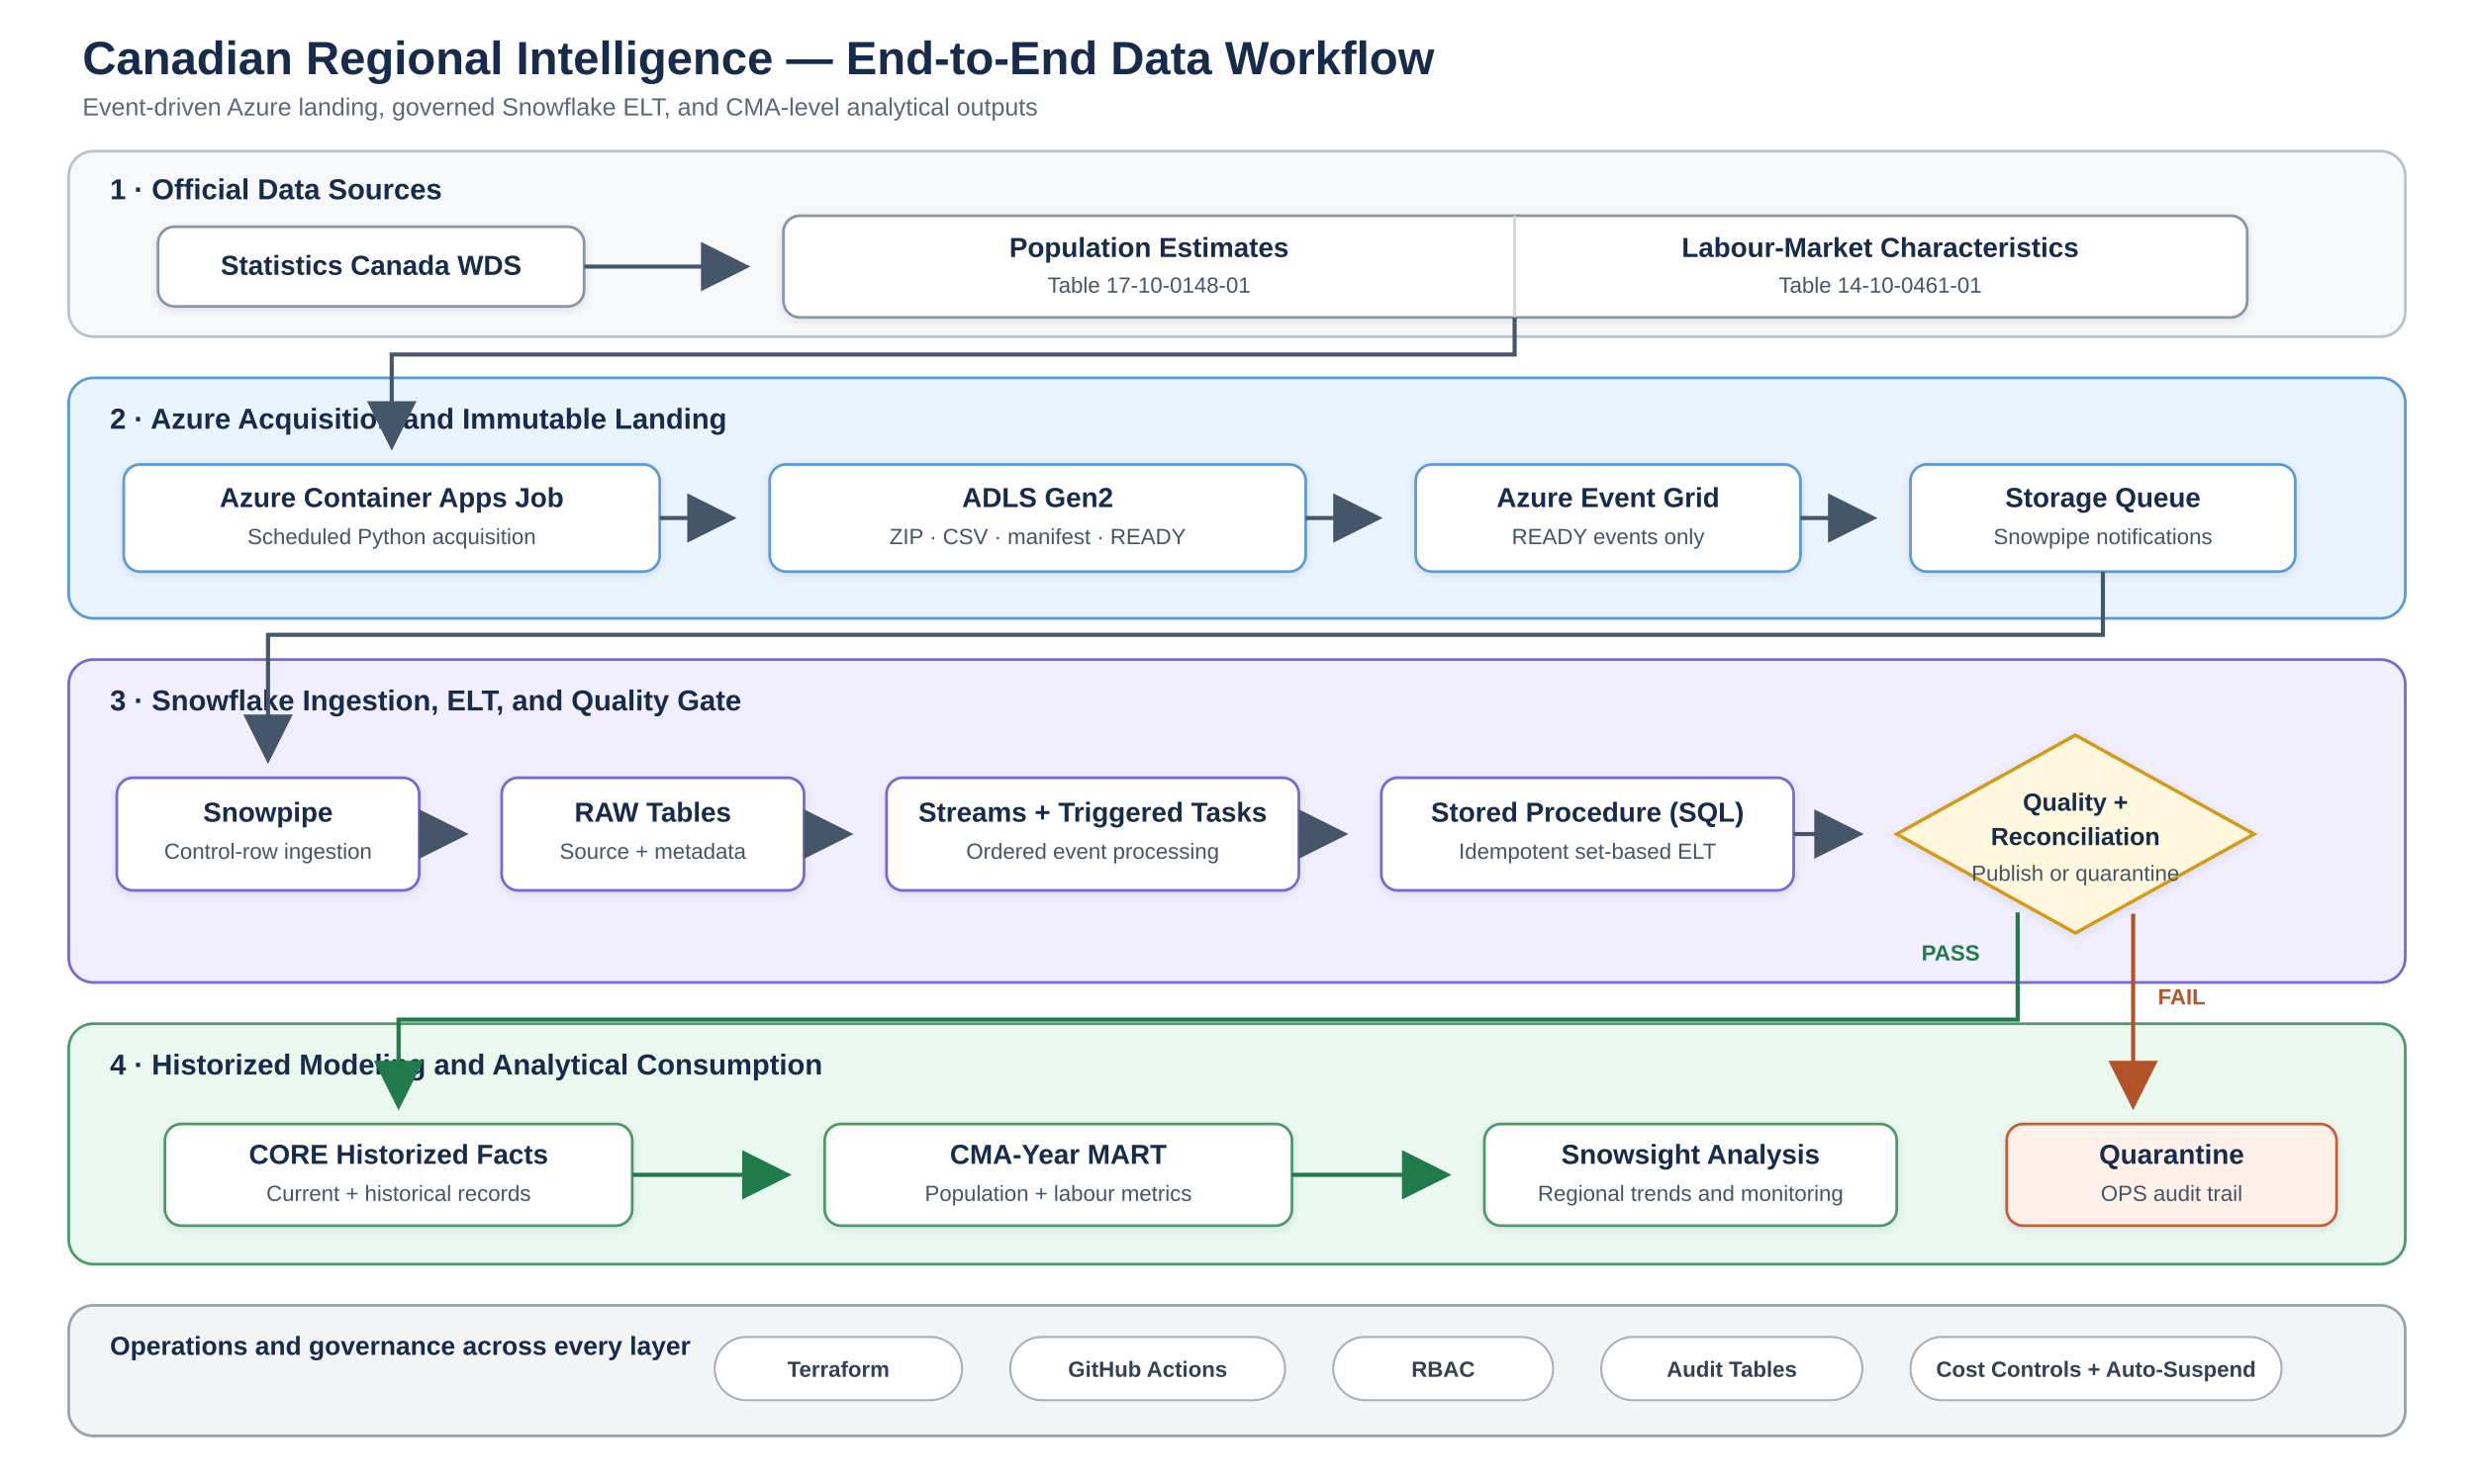
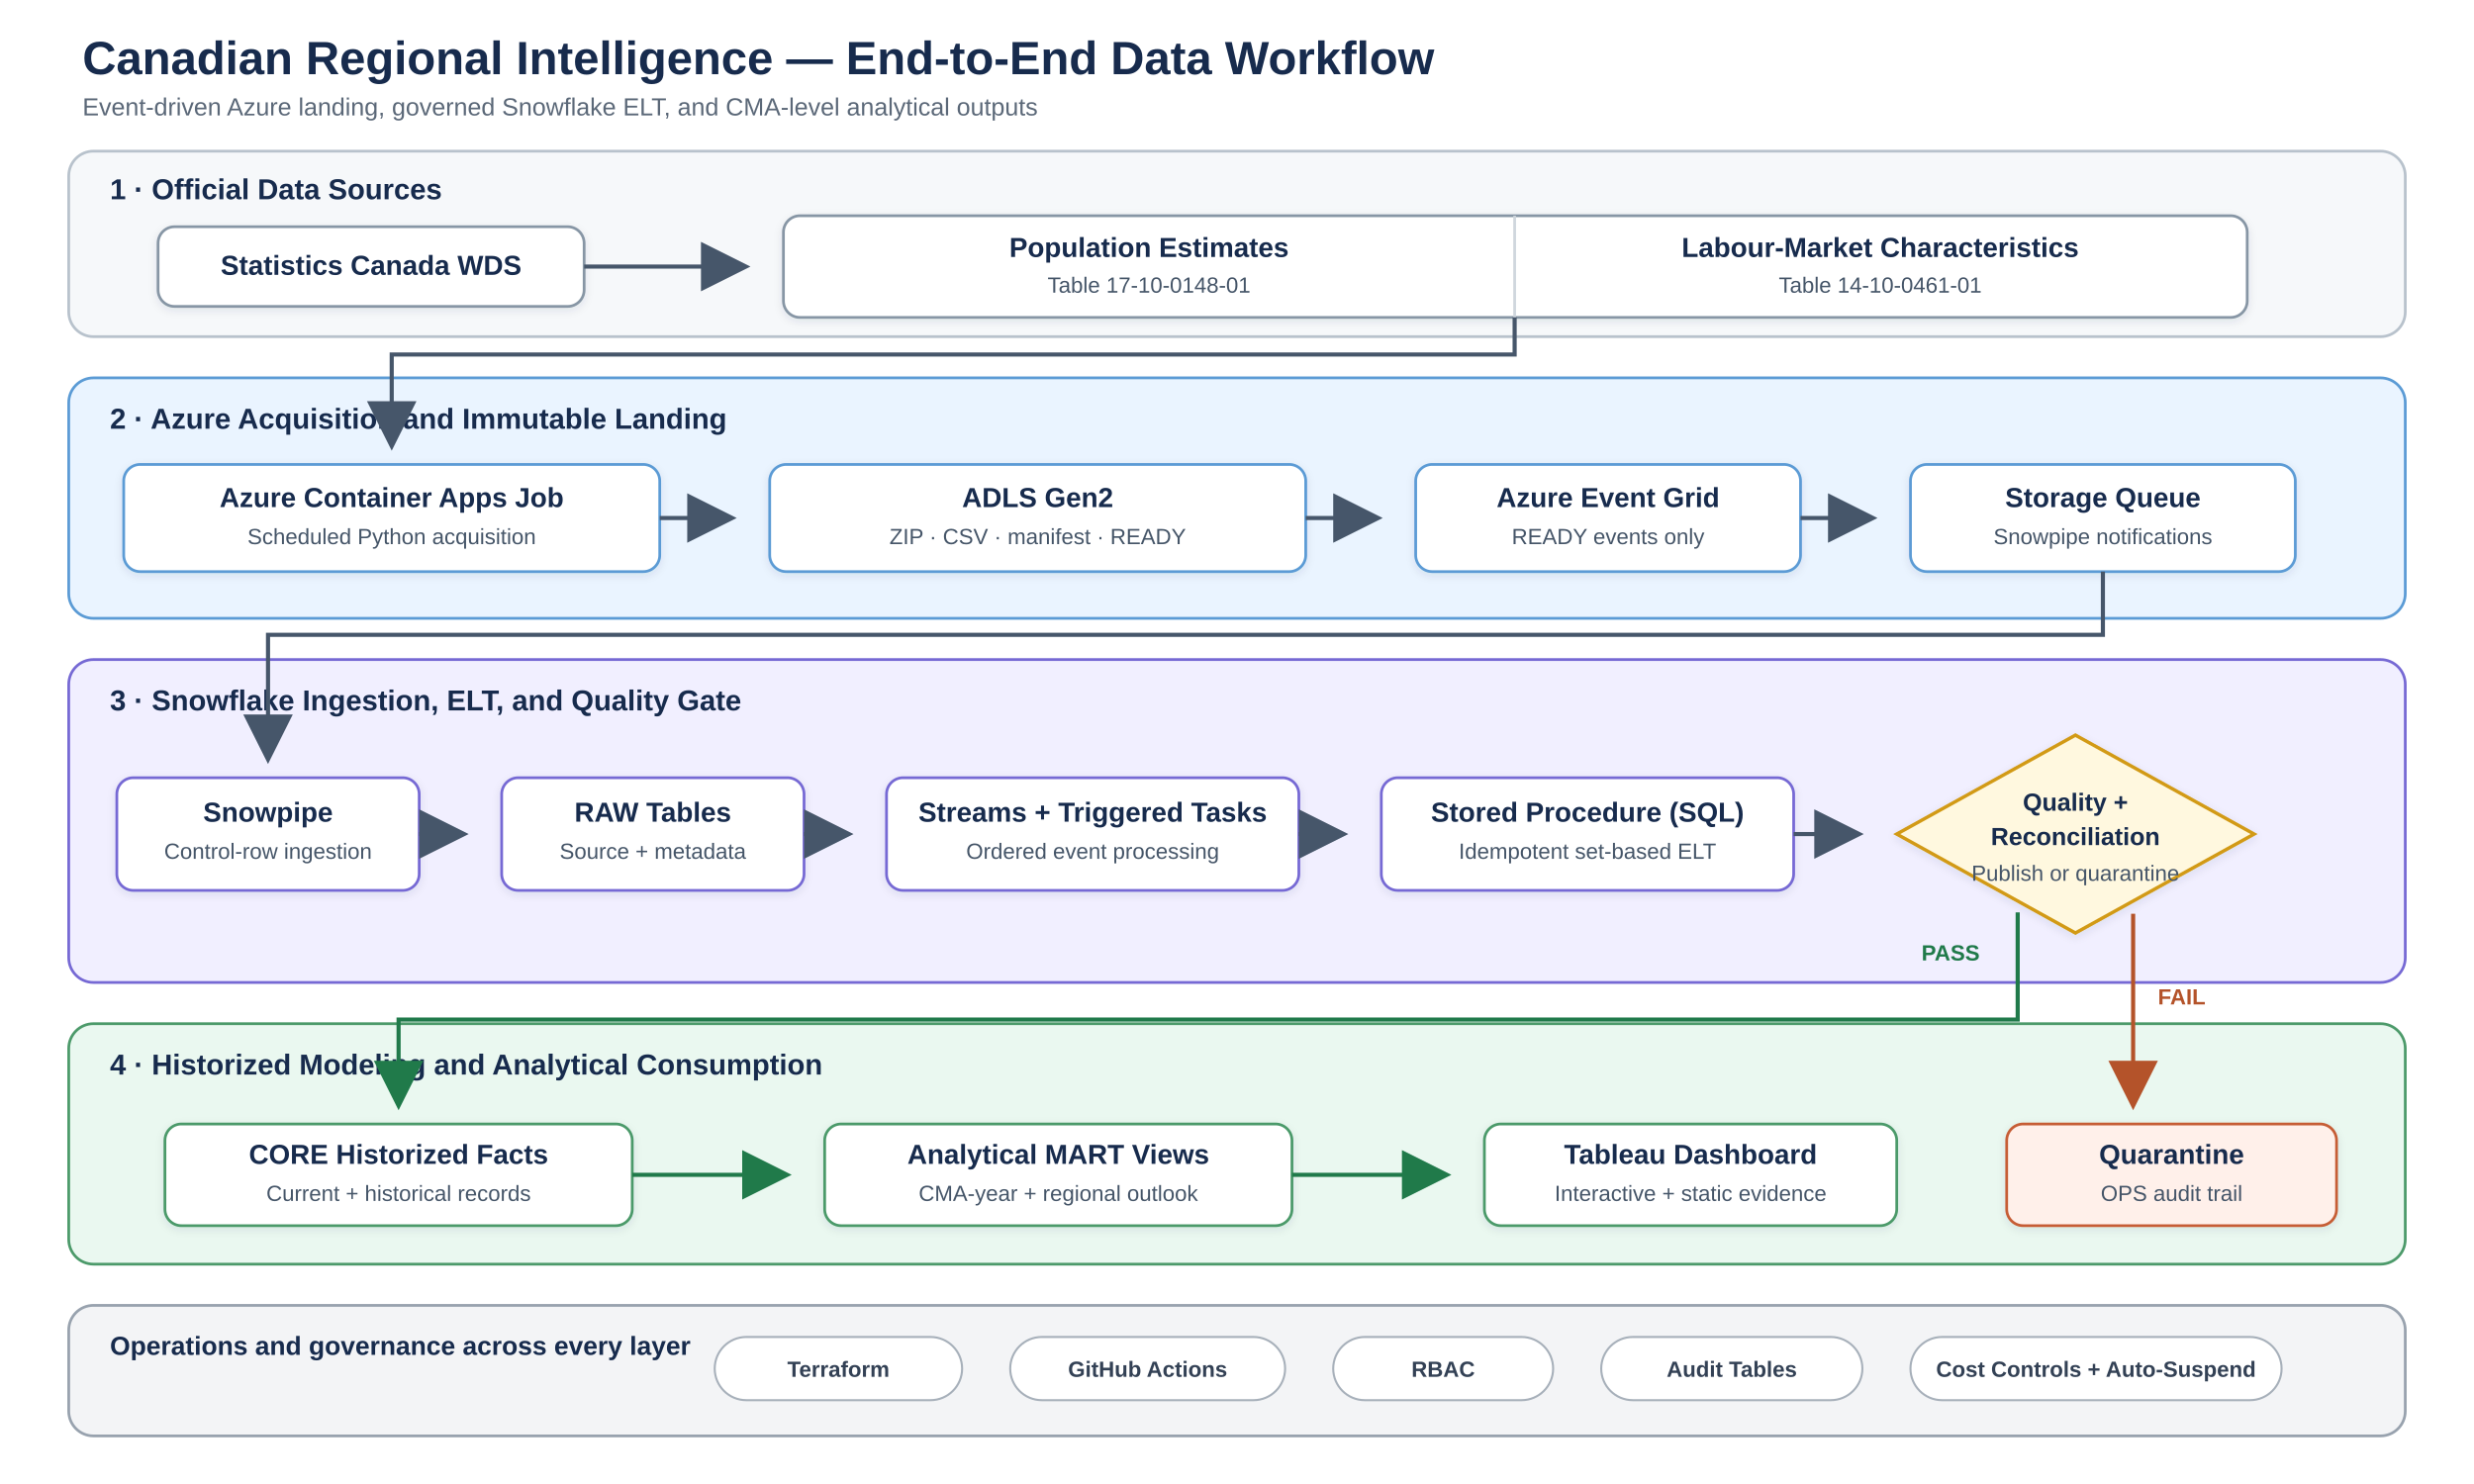
<svg xmlns="http://www.w3.org/2000/svg" width="1800" height="1080" viewBox="0 0 1800 1080" role="img" aria-labelledby="title desc">
  <defs>
    <marker id="arrow" markerWidth="12" markerHeight="12" refX="10" refY="6" orient="auto" markerUnits="strokeWidth">
      <path d="M 0 0 L 12 6 L 0 12 z" fill="#46566A" />
    </marker>
    <marker id="arrow-pass" markerWidth="12" markerHeight="12" refX="10" refY="6" orient="auto" markerUnits="strokeWidth">
      <path d="M 0 0 L 12 6 L 0 12 z" fill="#207A4A" />
    </marker>
    <marker id="arrow-fail" markerWidth="12" markerHeight="12" refX="10" refY="6" orient="auto" markerUnits="strokeWidth">
      <path d="M 0 0 L 12 6 L 0 12 z" fill="#B4532A" />
    </marker>
    <filter id="shadow" x="-10%" y="-15%" width="120%" height="140%">
      <feDropShadow dx="0" dy="2" stdDeviation="3" flood-color="#172B4D" flood-opacity="0.10" />
    </filter>
    <style>
      .title { font: 700 34px Arial, Helvetica, sans-serif; fill: #172B4D; }
      .subtitle { font: 400 18px Arial, Helvetica, sans-serif; fill: #5B6878; }
      .layer-title { font: 700 21px Arial, Helvetica, sans-serif; fill: #172B4D; }
      .node-title { font: 700 20px Arial, Helvetica, sans-serif; fill: #172B4D; text-anchor: middle; }
      .node-detail { font: 400 16px Arial, Helvetica, sans-serif; fill: #455568; text-anchor: middle; }
      .gate-title { font: 700 18px Arial, Helvetica, sans-serif; fill: #172B4D; text-anchor: middle; }
      .edge-label { font: 700 16px Arial, Helvetica, sans-serif; }
      .governance-title { font: 700 19px Arial, Helvetica, sans-serif; fill: #172B4D; }
      .governance-item { font: 600 16px Arial, Helvetica, sans-serif; fill: #334155; text-anchor: middle; }
      .edge { fill: none; stroke: #46566A; stroke-width: 3; marker-end: url(#arrow); }
      .edge-pass { fill: none; stroke: #207A4A; stroke-width: 3; marker-end: url(#arrow-pass); }
      .edge-fail { fill: none; stroke: #B4532A; stroke-width: 3; marker-end: url(#arrow-fail); }
    </style>
  </defs>
  <rect width="1800" height="1080" fill="#FFFFFF" />
  <text x="60" y="54" class="title">Canadian Regional Intelligence — End-to-End Data Workflow</text>
  <text x="60" y="84" class="subtitle">Event-driven Azure landing, governed Snowflake ELT, and CMA-level analytical outputs</text>
  <rect x="50" y="110" width="1700" height="135" rx="18" fill="#F6F8FA" stroke="#B8C2CC" stroke-width="2" />
  <text x="80" y="145" class="layer-title">1 · Official Data Sources</text>
  <rect x="115" y="165" width="310" height="58" rx="12" fill="#FFFFFF" stroke="#8796A5" stroke-width="2" filter="url(#shadow)" />
  <text x="270" y="200" class="node-title">Statistics Canada WDS</text>
  <rect x="570" y="157" width="1065" height="74" rx="12" fill="#FFFFFF" stroke="#8796A5" stroke-width="2" filter="url(#shadow)" />
  <line x1="1102" y1="157" x2="1102" y2="231" stroke="#CFD6DD" stroke-width="2" />
  <text x="836" y="187" class="node-title">Population Estimates</text>
  <text x="836" y="213" class="node-detail">Table 17-10-0148-01</text>
  <text x="1368" y="187" class="node-title">Labour-Market Characteristics</text>
  <text x="1368" y="213" class="node-detail">Table 14-10-0461-01</text>
  <path d="M 425 194 H 540" class="edge" />
  <rect x="50" y="275" width="1700" height="175" rx="18" fill="#EAF4FF" stroke="#5B9BD5" stroke-width="2" />
  <text x="80" y="312" class="layer-title">2 · Azure Acquisition and Immutable Landing</text>
  <rect x="90" y="338" width="390" height="78" rx="12" fill="#FFFFFF" stroke="#5B9BD5" stroke-width="2" filter="url(#shadow)" />
  <text x="285" y="369" class="node-title">Azure Container Apps Job</text>
  <text x="285" y="396" class="node-detail">Scheduled Python acquisition</text>
  <rect x="560" y="338" width="390" height="78" rx="12" fill="#FFFFFF" stroke="#5B9BD5" stroke-width="2" filter="url(#shadow)" />
  <text x="755" y="369" class="node-title">ADLS Gen2</text>
  <text x="755" y="396" class="node-detail">ZIP · CSV · manifest · READY</text>
  <rect x="1030" y="338" width="280" height="78" rx="12" fill="#FFFFFF" stroke="#5B9BD5" stroke-width="2" filter="url(#shadow)" />
  <text x="1170" y="369" class="node-title">Azure Event Grid</text>
  <text x="1170" y="396" class="node-detail">READY events only</text>
  <rect x="1390" y="338" width="280" height="78" rx="12" fill="#FFFFFF" stroke="#5B9BD5" stroke-width="2" filter="url(#shadow)" />
  <text x="1530" y="369" class="node-title">Storage Queue</text>
  <text x="1530" y="396" class="node-detail">Snowpipe notifications</text>
  <path d="M 480 377 H 530" class="edge" />
  <path d="M 950 377 H 1000" class="edge" />
  <path d="M 1310 377 H 1360" class="edge" />
  <path d="M 1102 231 V 258 H 285 V 322" class="edge" />
  <rect x="50" y="480" width="1700" height="235" rx="18" fill="#F1EFFF" stroke="#7669D4" stroke-width="2" />
  <text x="80" y="517" class="layer-title">3 · Snowflake Ingestion, ELT, and Quality Gate</text>
  <rect x="85" y="566" width="220" height="82" rx="12" fill="#FFFFFF" stroke="#7669D4" stroke-width="2" filter="url(#shadow)" />
  <text x="195" y="598" class="node-title">Snowpipe</text>
  <text x="195" y="625" class="node-detail">Control-row ingestion</text>
  <rect x="365" y="566" width="220" height="82" rx="12" fill="#FFFFFF" stroke="#7669D4" stroke-width="2" filter="url(#shadow)" />
  <text x="475" y="598" class="node-title">RAW Tables</text>
  <text x="475" y="625" class="node-detail">Source + metadata</text>
  <rect x="645" y="566" width="300" height="82" rx="12" fill="#FFFFFF" stroke="#7669D4" stroke-width="2" filter="url(#shadow)" />
  <text x="795" y="598" class="node-title">Streams + Triggered Tasks</text>
  <text x="795" y="625" class="node-detail">Ordered event processing</text>
  <rect x="1005" y="566" width="300" height="82" rx="12" fill="#FFFFFF" stroke="#7669D4" stroke-width="2" filter="url(#shadow)" />
  <text x="1155" y="598" class="node-title">Stored Procedure (SQL)</text>
  <text x="1155" y="625" class="node-detail">Idempotent set-based ELT</text>
  <polygon points="1510,535 1640,607 1510,679 1380,607" fill="#FFF8DF" stroke="#D29A16" stroke-width="2.5" filter="url(#shadow)" />
  <text x="1510" y="590" class="gate-title">Quality +</text>
  <text x="1510" y="615" class="gate-title">Reconciliation</text>
  <text x="1510" y="641" class="node-detail">Publish or quarantine</text>
  <path d="M 305 607 H 335" class="edge" />
  <path d="M 585 607 H 615" class="edge" />
  <path d="M 945 607 H 975" class="edge" />
  <path d="M 1305 607 H 1350" class="edge" />
  <path d="M 1530 416 V 462 H 195 V 550" class="edge" />
  <rect x="50" y="745" width="1700" height="175" rx="18" fill="#EAF8F0" stroke="#4C9A6A" stroke-width="2" />
  <text x="80" y="782" class="layer-title">4 · Historized Modeling and Analytical Consumption</text>
  <rect x="120" y="818" width="340" height="74" rx="12" fill="#FFFFFF" stroke="#4C9A6A" stroke-width="2" filter="url(#shadow)" />
  <text x="290" y="847" class="node-title">CORE Historized Facts</text>
  <text x="290" y="874" class="node-detail">Current + historical records</text>
  <rect x="600" y="818" width="340" height="74" rx="12" fill="#FFFFFF" stroke="#4C9A6A" stroke-width="2" filter="url(#shadow)" />
-   <text x="770" y="847" class="node-title">CMA-Year MART</text>
-   <text x="770" y="874" class="node-detail">Population + labour metrics</text>
+   <text x="770" y="847" class="node-title">Analytical MART Views</text>
+   <text x="770" y="874" class="node-detail">CMA-year + regional outlook</text>
  <rect x="1080" y="818" width="300" height="74" rx="12" fill="#FFFFFF" stroke="#4C9A6A" stroke-width="2" filter="url(#shadow)" />
-   <text x="1230" y="847" class="node-title">Snowsight Analysis</text>
-   <text x="1230" y="874" class="node-detail">Regional trends and monitoring</text>
+   <text x="1230" y="847" class="node-title">Tableau Dashboard</text>
+   <text x="1230" y="874" class="node-detail">Interactive + static evidence</text>
  <rect x="1460" y="818" width="240" height="74" rx="12" fill="#FFF0EA" stroke="#C65D36" stroke-width="2" filter="url(#shadow)" />
  <text x="1580" y="847" class="node-title">Quarantine</text>
  <text x="1580" y="874" class="node-detail">OPS audit trail</text>
  <path d="M 460 855 H 570" class="edge-pass" />
  <path d="M 940 855 H 1050" class="edge-pass" />
  <path d="M 1468 664 V 742 H 290 V 802" class="edge-pass" />
  <text x="1398" y="699" class="edge-label" fill="#207A4A">PASS</text>
  <path d="M 1552 665 V 802" class="edge-fail" />
  <text x="1570" y="731" class="edge-label" fill="#B4532A">FAIL</text>
  <rect x="50" y="950" width="1700" height="95" rx="18" fill="#F3F4F6" stroke="#98A2AE" stroke-width="2" />
  <text x="80" y="986" class="governance-title">Operations and governance across every layer</text>
  <rect x="520" y="973" width="180" height="46" rx="23" fill="#FFFFFF" stroke="#A7B0BA" stroke-width="1.5" />
  <text x="610" y="1002" class="governance-item">Terraform</text>
  <rect x="735" y="973" width="200" height="46" rx="23" fill="#FFFFFF" stroke="#A7B0BA" stroke-width="1.5" />
  <text x="835" y="1002" class="governance-item">GitHub Actions</text>
  <rect x="970" y="973" width="160" height="46" rx="23" fill="#FFFFFF" stroke="#A7B0BA" stroke-width="1.5" />
  <text x="1050" y="1002" class="governance-item">RBAC</text>
  <rect x="1165" y="973" width="190" height="46" rx="23" fill="#FFFFFF" stroke="#A7B0BA" stroke-width="1.5" />
  <text x="1260" y="1002" class="governance-item">Audit Tables</text>
  <rect x="1390" y="973" width="270" height="46" rx="23" fill="#FFFFFF" stroke="#A7B0BA" stroke-width="1.5" />
  <text x="1525" y="1002" class="governance-item">Cost Controls + Auto-Suspend</text>
</svg>
